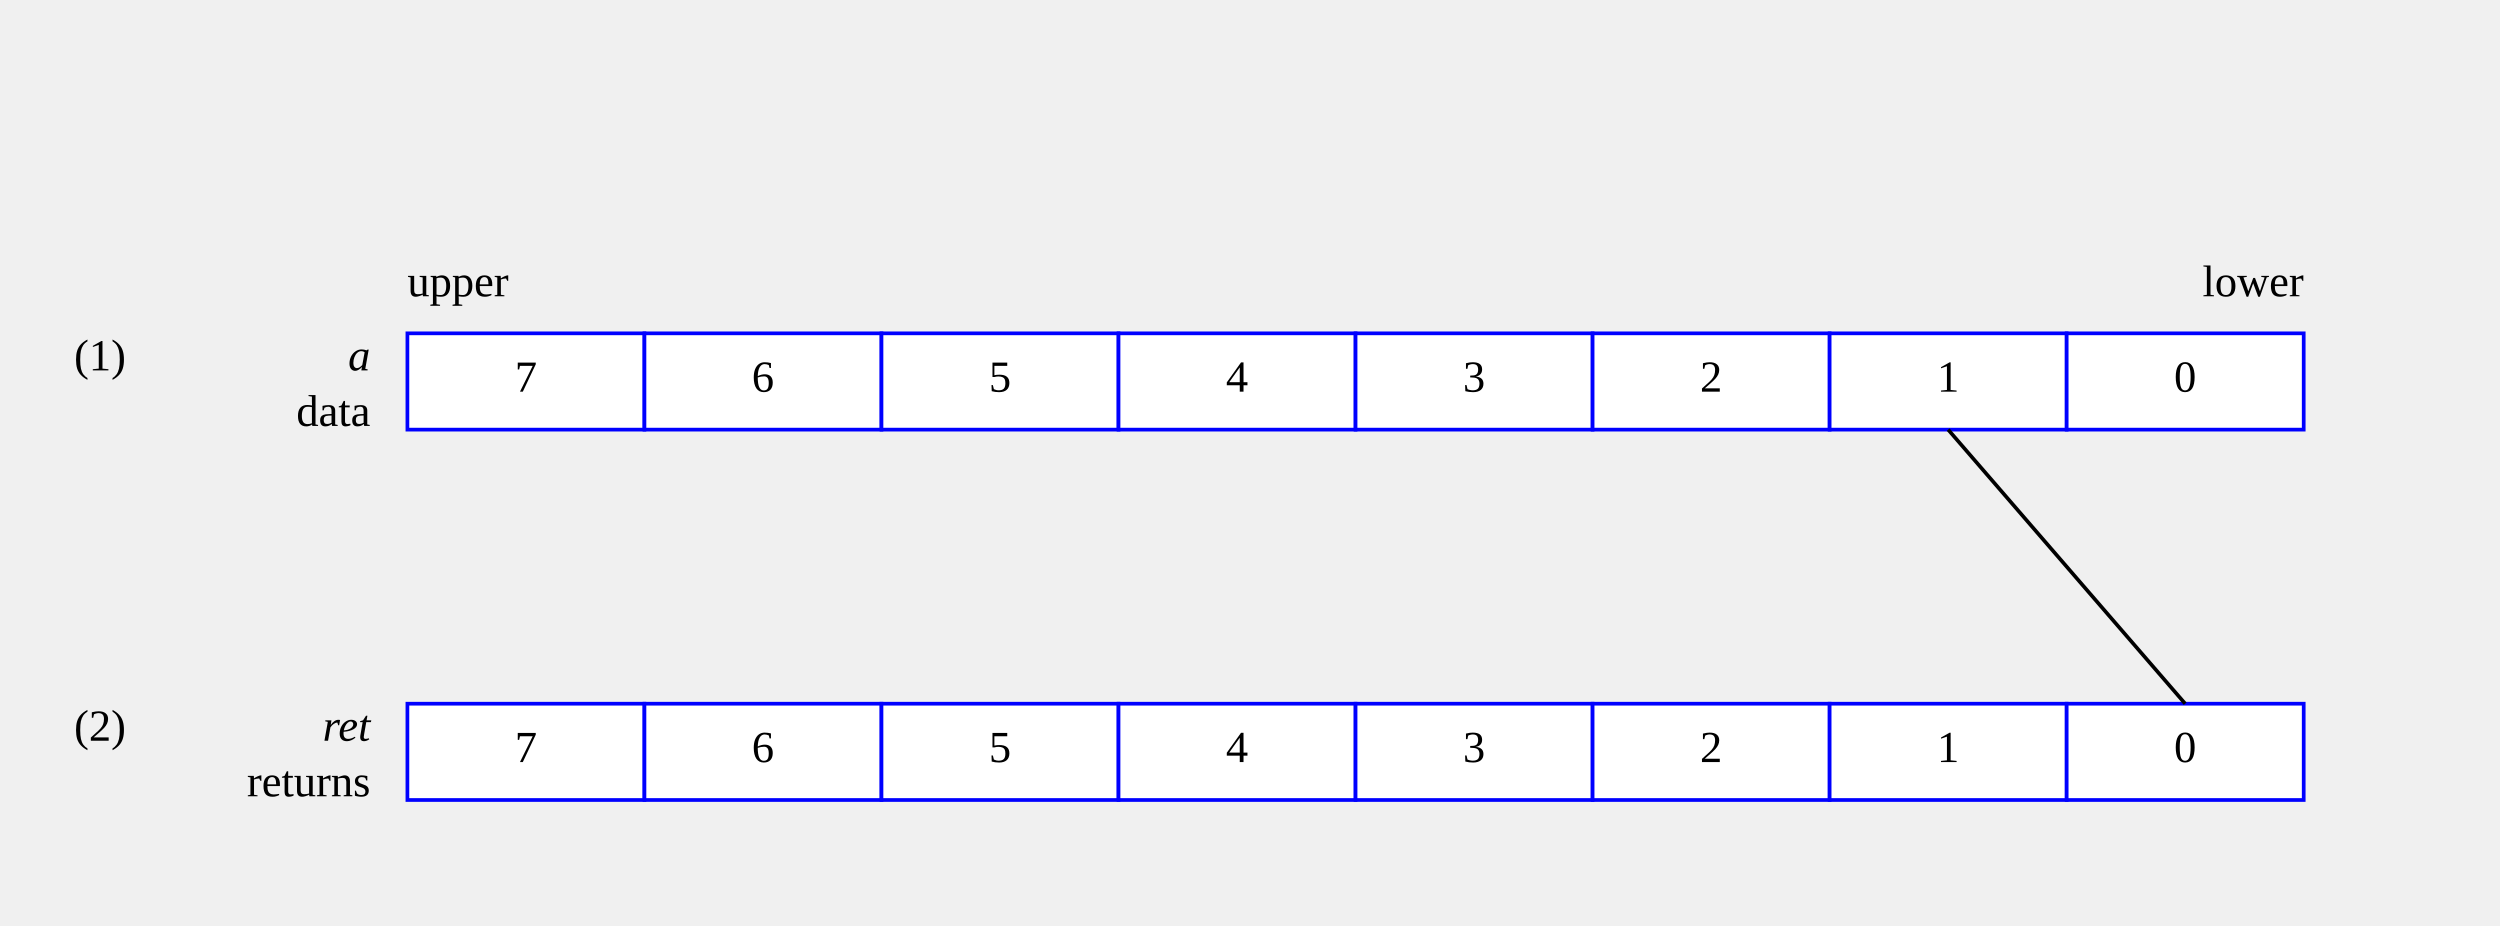
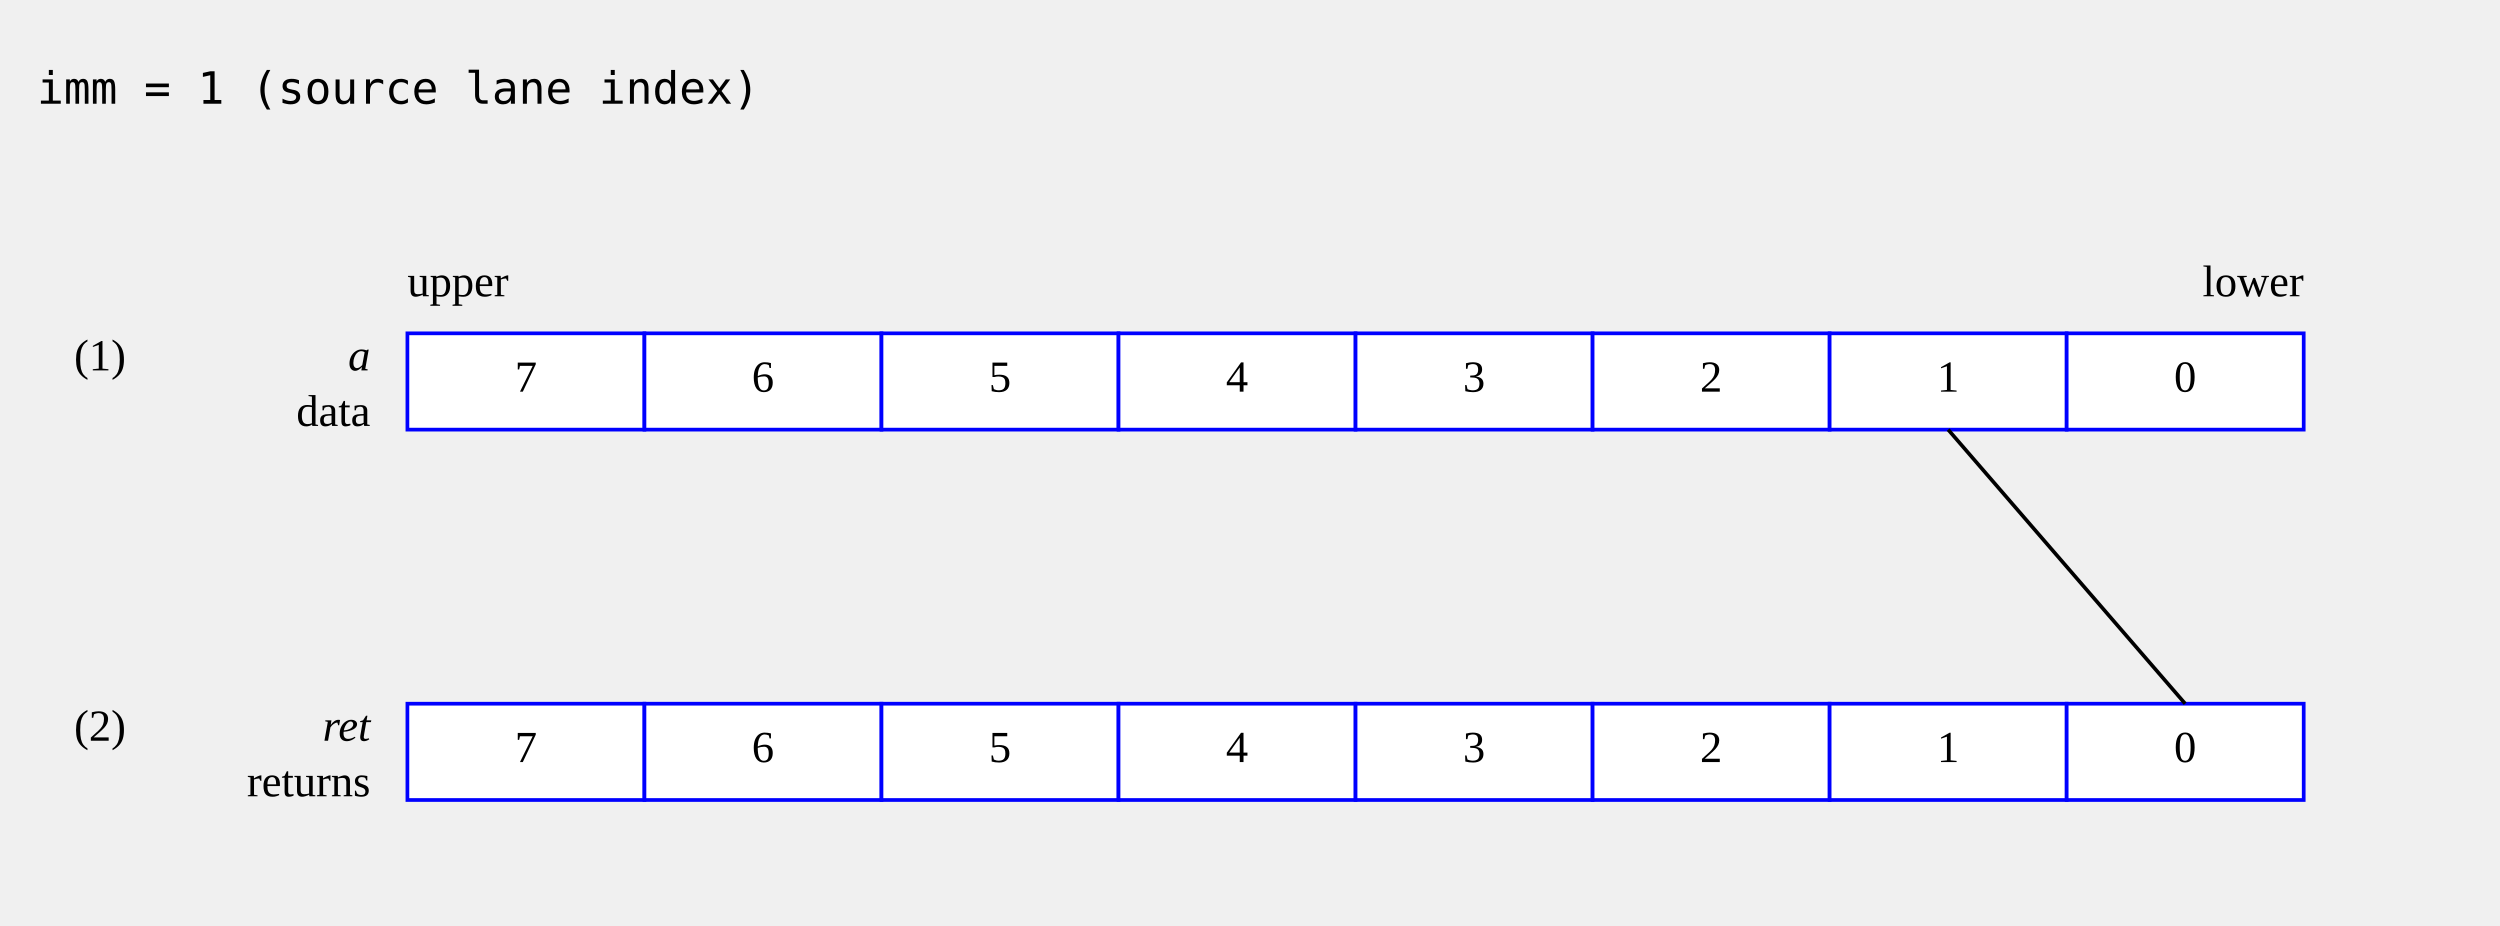
<svg xmlns="http://www.w3.org/2000/svg" version="1.1" width="675" height="250">
+   <text x="10" y="28" font-family="monospace">imm = 1 (source lane index)</text>
  <text x="20" y="100">(1)</text>
  <text x="100" y="100" text-anchor="end" font-style="italic">a</text>
  <text x="100" y="115" text-anchor="end">data</text>
  <rect x="110" y="90" width="64" height="26" fill="white" stroke="blue" />
  <text x="142" y="103" text-anchor="middle" dominant-baseline="middle">7</text>
  <rect x="174" y="90" width="64" height="26" fill="white" stroke="blue" />
  <text x="206" y="103" text-anchor="middle" dominant-baseline="middle">6</text>
  <rect x="238" y="90" width="64" height="26" fill="white" stroke="blue" />
  <text x="270" y="103" text-anchor="middle" dominant-baseline="middle">5</text>
  <rect x="302" y="90" width="64" height="26" fill="white" stroke="blue" />
  <text x="334" y="103" text-anchor="middle" dominant-baseline="middle">4</text>
  <rect x="366" y="90" width="64" height="26" fill="white" stroke="blue" />
  <text x="398" y="103" text-anchor="middle" dominant-baseline="middle">3</text>
  <rect x="430" y="90" width="64" height="26" fill="white" stroke="blue" />
  <text x="462" y="103" text-anchor="middle" dominant-baseline="middle">2</text>
  <rect x="494" y="90" width="64" height="26" fill="white" stroke="blue" />
  <text x="526" y="103" text-anchor="middle" dominant-baseline="middle">1</text>
  <rect x="558" y="90" width="64" height="26" fill="white" stroke="blue" />
  <text x="590" y="103" text-anchor="middle" dominant-baseline="middle">0</text>
  <text x="110" y="80" text-anchor="begin">upper</text>
  <text x="622" y="80" text-anchor="end">lower</text>
  <text x="20" y="200">(2)</text>
  <text x="100" y="200" text-anchor="end" font-style="italic">ret</text>
  <text x="100" y="215" text-anchor="end">returns</text>
  <rect x="110" y="190" width="64" height="26" fill="white" stroke="blue" />
  <text x="142" y="203" text-anchor="middle" dominant-baseline="middle">7</text>
  <rect x="174" y="190" width="64" height="26" fill="white" stroke="blue" />
  <text x="206" y="203" text-anchor="middle" dominant-baseline="middle">6</text>
  <rect x="238" y="190" width="64" height="26" fill="white" stroke="blue" />
  <text x="270" y="203" text-anchor="middle" dominant-baseline="middle">5</text>
  <rect x="302" y="190" width="64" height="26" fill="white" stroke="blue" />
  <text x="334" y="203" text-anchor="middle" dominant-baseline="middle">4</text>
  <rect x="366" y="190" width="64" height="26" fill="white" stroke="blue" />
  <text x="398" y="203" text-anchor="middle" dominant-baseline="middle">3</text>
  <rect x="430" y="190" width="64" height="26" fill="white" stroke="blue" />
  <text x="462" y="203" text-anchor="middle" dominant-baseline="middle">2</text>
  <rect x="494" y="190" width="64" height="26" fill="white" stroke="blue" />
  <text x="526" y="203" text-anchor="middle" dominant-baseline="middle">1</text>
  <rect x="558" y="190" width="64" height="26" fill="white" stroke="blue" />
  <text x="590" y="203" text-anchor="middle" dominant-baseline="middle">0</text>
  <line x1="526" y1="116" x2="590" y2="190" stroke="black" />
</svg>
